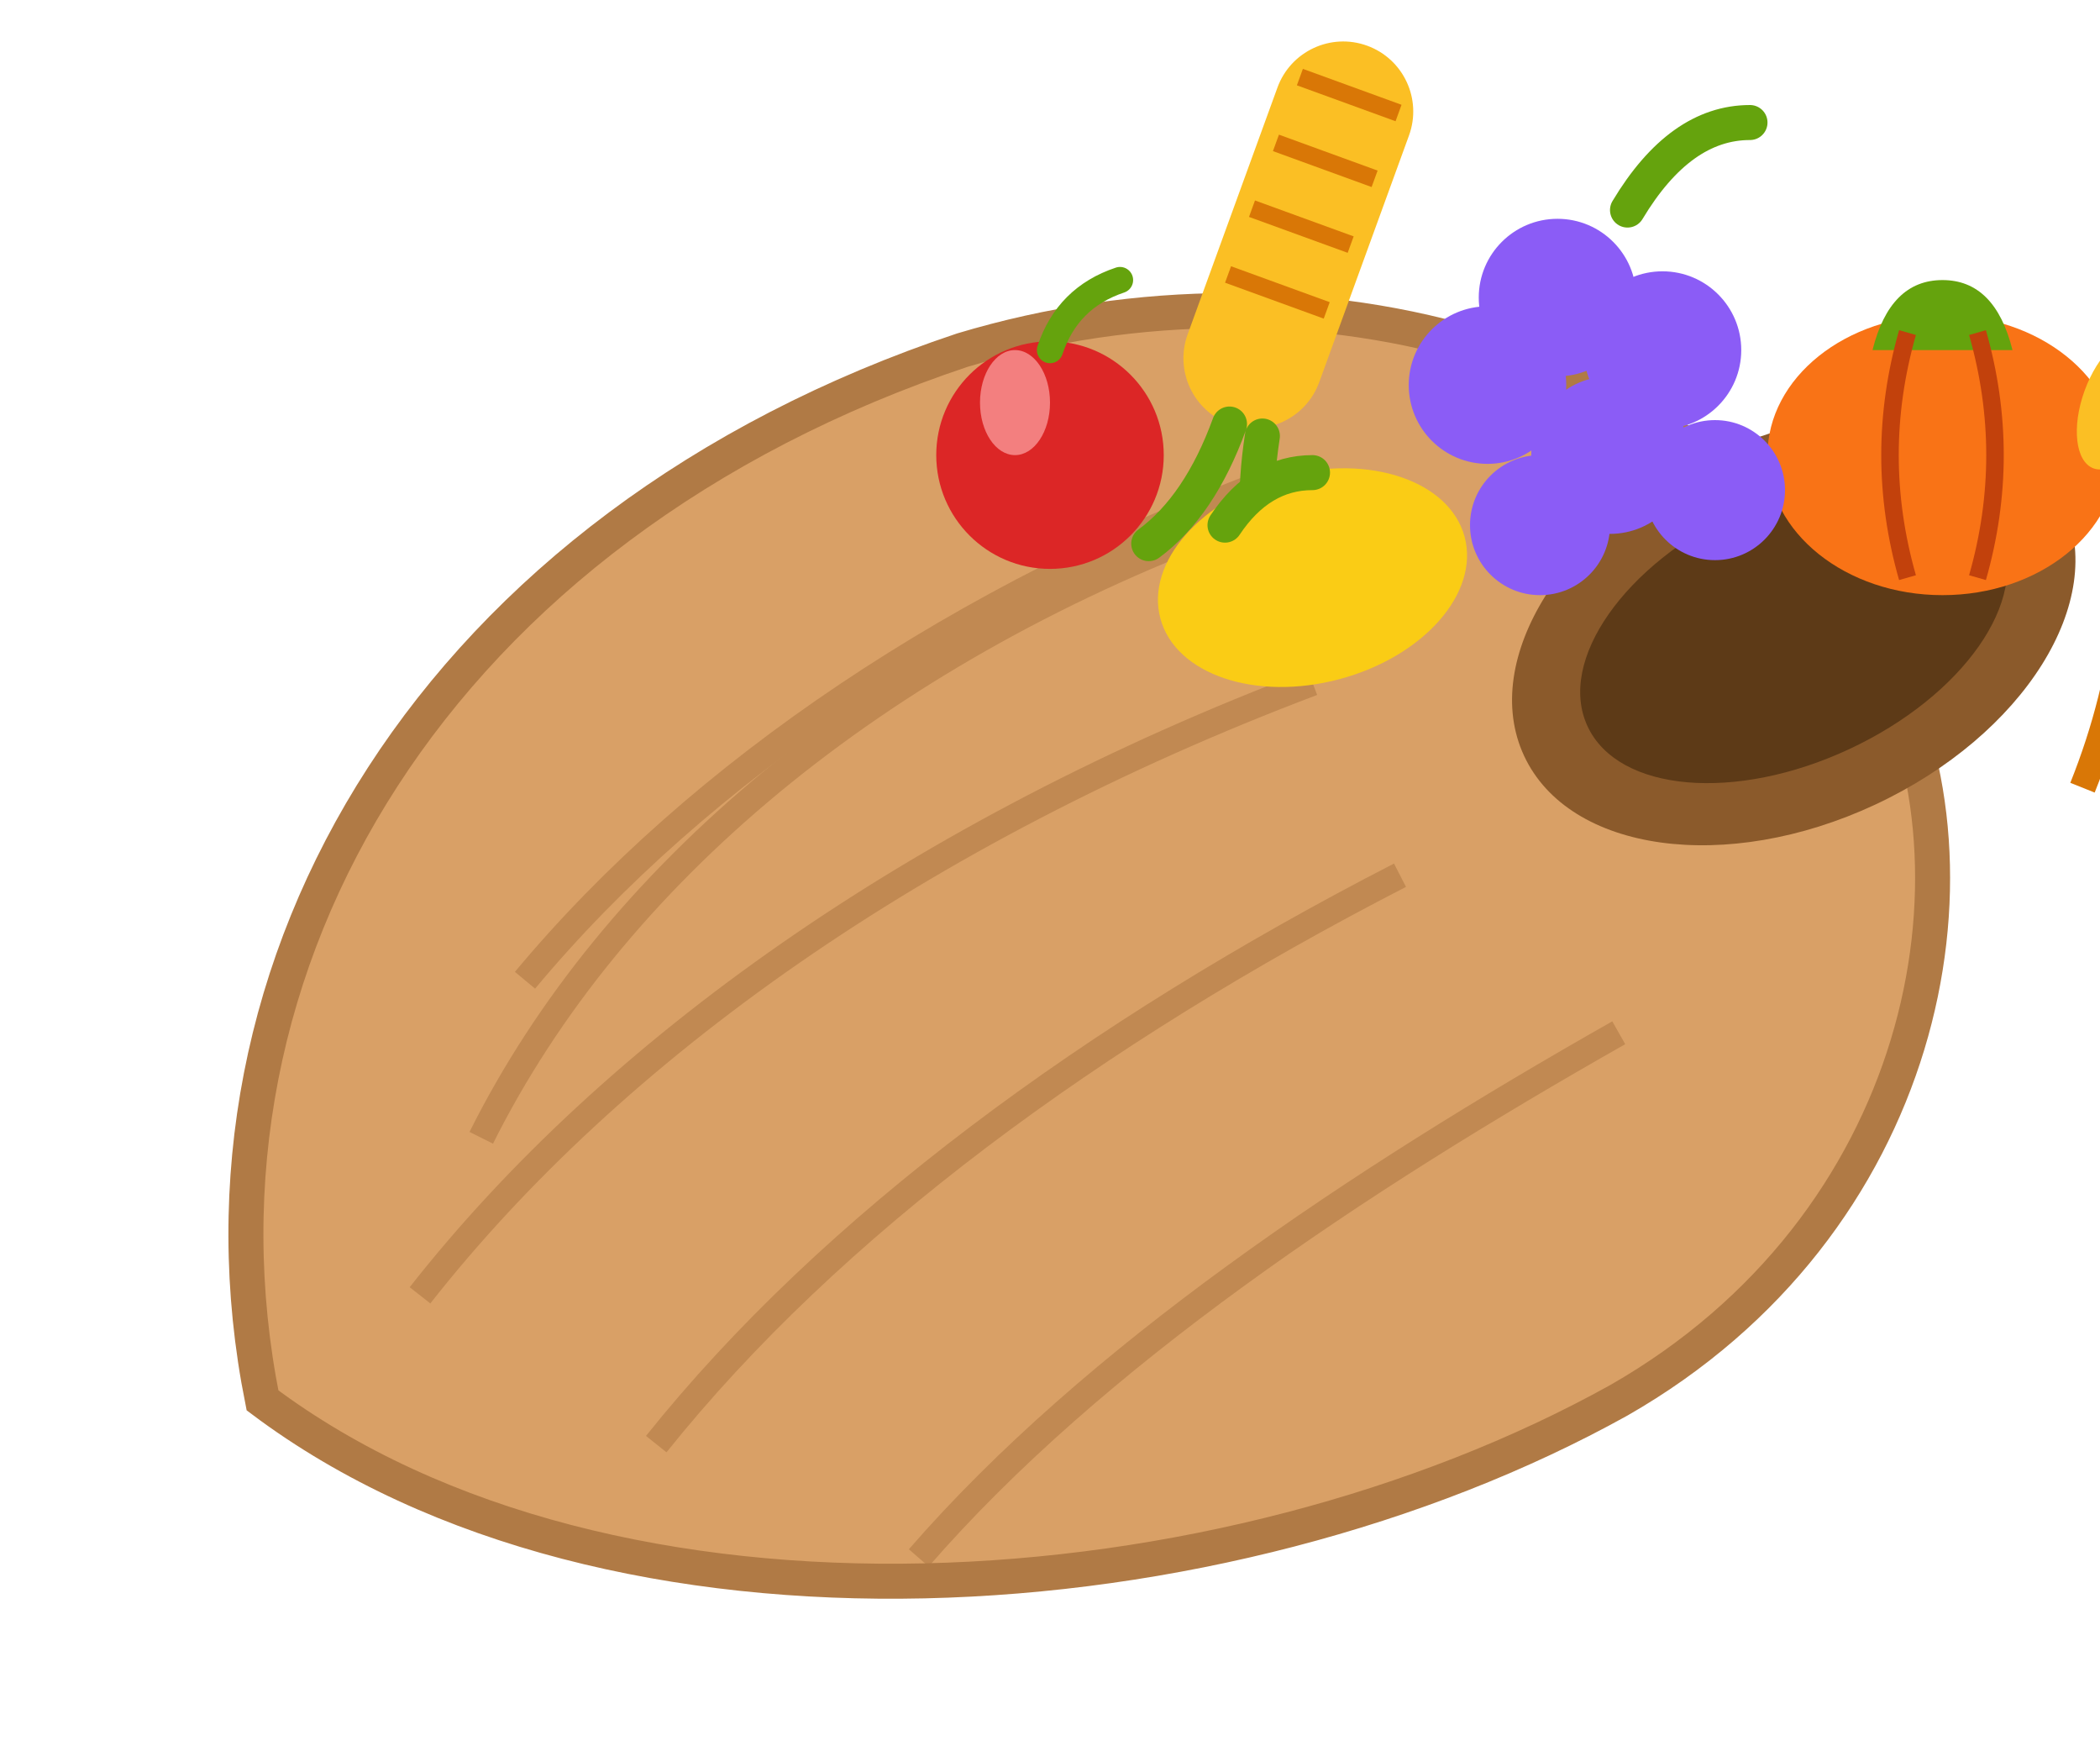
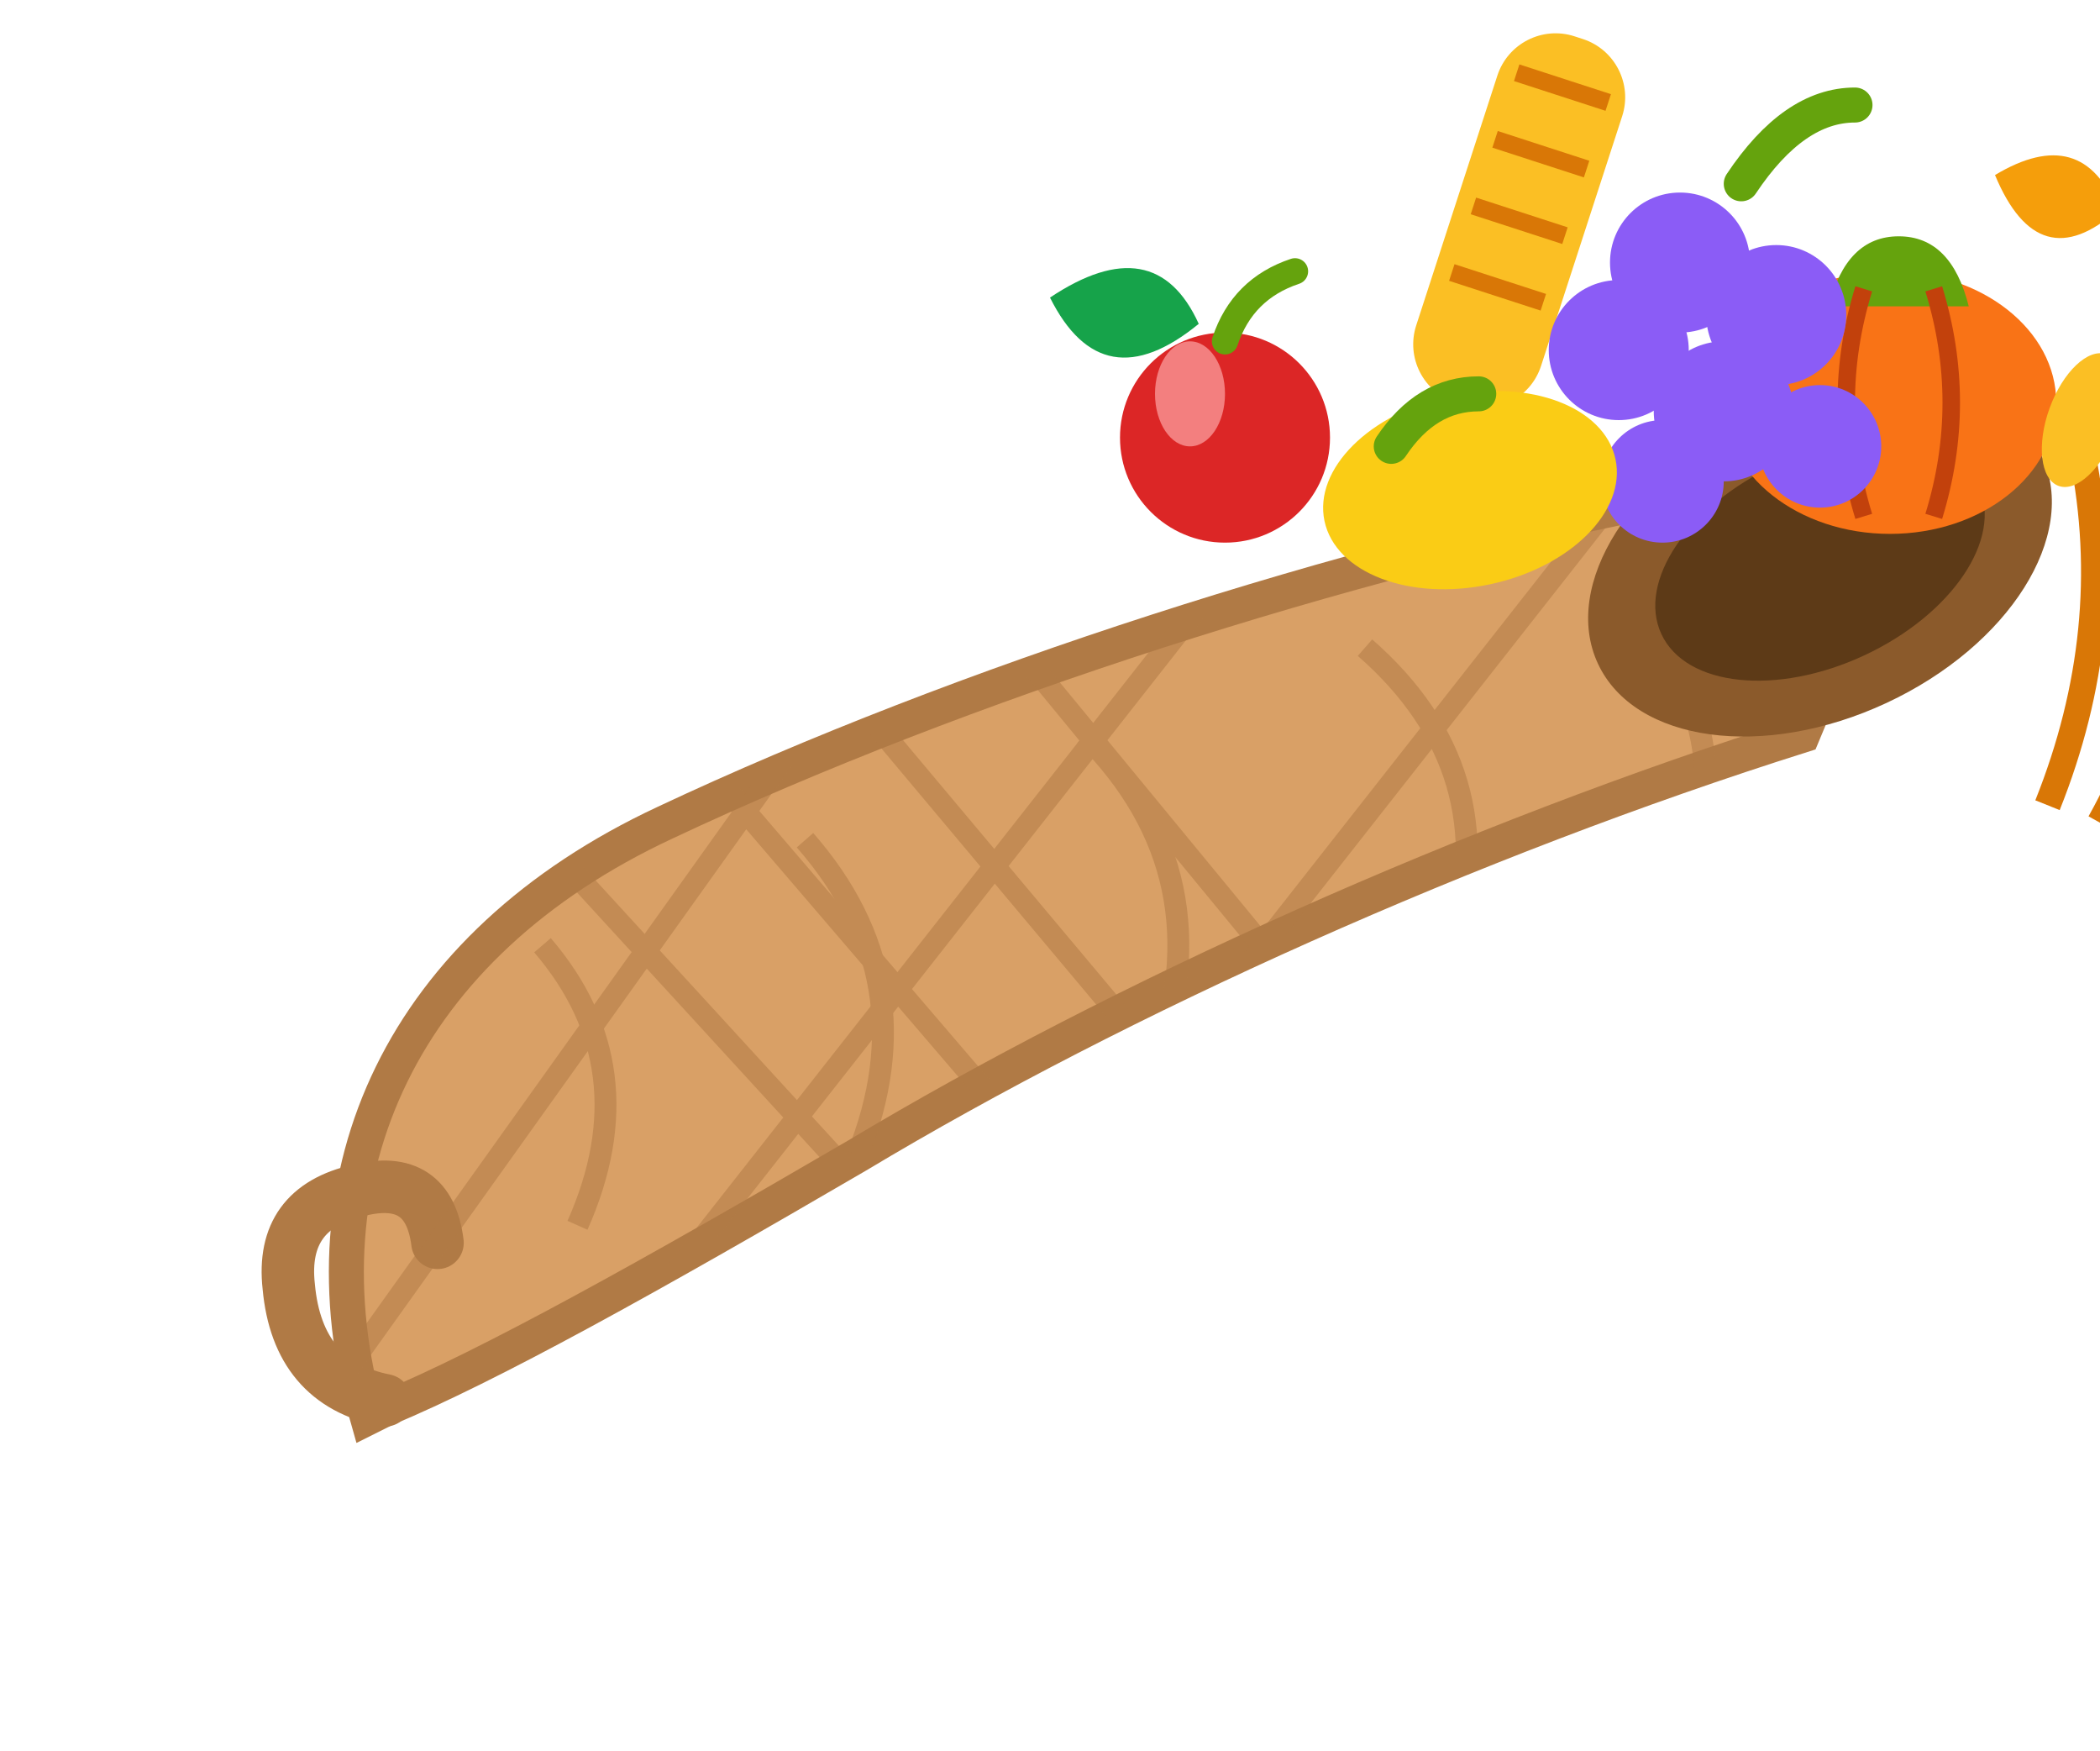
<svg xmlns="http://www.w3.org/2000/svg" viewBox="0 0 240 200">
-   <path d="M30 160 C 20 110, 50 60, 110 40 C 150 28, 195 40, 215 75 C 228 100, 220 140, 185 160 C 140 185, 70 190, 30 160 Z" fill="#d9a066" />
-   <path d="M30 160 C 20 110, 50 60, 110 40 C 150 28, 195 40, 215 75 C 228 100, 220 140, 185 160 C 140 185, 70 190, 30 160 Z" fill="none" stroke="#b07a45" stroke-width="4" />
-   <g stroke="#b07a45" stroke-width="3" fill="none" opacity="0.6">
-     <path d="M55 130 C 70 100, 100 75, 140 60" />
-     <path d="M48 148 C 70 120, 105 95, 150 78" />
-     <path d="M60 112 C 80 88, 110 68, 145 55" />
-     <path d="M75 165 C 95 140, 125 118, 160 100" />
-     <path d="M105 178 C 125 155, 155 135, 185 118" />
+   <defs>
+     <clipPath id="hornClip">
+       <path d="M42 162 C 34 134, 46 108, 76 94 C 110 78, 154 64, 190 57 C 200 55, 208 57, 216 60 L 206 84 C 168 96, 128 114, 98 132 C 74 146, 56 156, 44 161 Z" />
+     </clipPath>
+   </defs>
+   <path d="M42 162 C 34 134, 46 108, 76 94 C 110 78, 154 64, 190 57 C 200 55, 208 57, 216 60 L 206 84 C 168 96, 128 114, 98 132 C 74 146, 56 156, 44 161 Z" fill="#d9a066" />
+   <path d="M42 162 C 34 134, 46 108, 76 94 C 110 78, 154 64, 190 57 C 200 55, 208 57, 216 60 L 206 84 C 168 96, 128 114, 98 132 C 74 146, 56 156, 44 161 Z" fill="none" stroke="#b07a45" stroke-width="4" />
+   <path d="M44 160 q -10 -2 -11 -13 q -1 -9 8 -11 q 8 -2 9 6" fill="none" stroke="#b07a45" stroke-width="6" stroke-linecap="round" />
+   <g clip-path="url(#hornClip)" stroke="#b07a45" stroke-width="2.5" fill="none" opacity="0.55">
+     <path d="M20 50 L 130 170 M 40 40 L 160 180 M 60 35 L 190 190 M 80 30 L 220 200" />
+     <path d="M130 30 L 30 170 M 160 40 L 50 180 M 190 50 L 80 190" />
+     <path d="M62 108 Q 74 122, 66 140 M 92 96 Q 106 112, 98 132 M 124 84 Q 140 100, 132 122 M 156 74 Q 172 88, 166 108 M 184 68 Q 198 80, 194 96" />
  </g>
-   <ellipse cx="205" cy="72" rx="34" ry="22" fill="#8b5a2b" transform="rotate(-25 205 72)" />
-   <ellipse cx="205" cy="72" rx="26" ry="15" fill="#5d3a17" transform="rotate(-25 205 72)" />
+   <ellipse cx="208" cy="64" rx="28" ry="18" fill="#8b5a2b" transform="rotate(-25 208 64)" />
+   <ellipse cx="208" cy="64" rx="20" ry="12" fill="#5d3a17" transform="rotate(-25 208 64)" />
  <g>
-     <ellipse cx="222" cy="52" rx="20" ry="16" fill="#f97316" />
-     <path d="M214 40 q 2 -8 8 -8 q 6 0 8 8" fill="#65a30d" />
-     <path d="M218 38 q -4 14 0 28 M226 38 q 4 14 0 28" stroke="#c2410c" stroke-width="2" fill="none" />
+     <ellipse cx="216" cy="46" rx="19" ry="15" fill="#f97316" />
+     <path d="M209 35 q 2 -8 8 -8 q 6 0 8 8" fill="#65a30d" />
+     <path d="M213 33 q -4 13 0 26 M221 33 q 4 13 0 26" stroke="#c2410c" stroke-width="2" fill="none" />
  </g>
-   <g transform="rotate(20 160 30)">
-     <rect x="140" y="8" width="16" height="46" rx="8" fill="#fbbf24" />
-     <path d="M142 14 h12 M142 22 h12 M142 30 h12 M142 38 h12" stroke="#d97706" stroke-width="2" />
-     <path d="M148 54 q 0 10 -4 16 M152 54 q 2 10 6 14" stroke="#65a30d" stroke-width="4" fill="none" stroke-linecap="round" />
+   <g transform="rotate(18 176 26)">
+     <rect x="166" y="4" width="15" height="44" rx="7" fill="#fbbf24" />
+     <path d="M168 10 h11 M168 18 h11 M168 26 h11 M168 34 h11" stroke="#d97706" stroke-width="2" />
+     <path d="M173 48 q 0 10 -4 16 M177 48 q 2 10 6 14" stroke="#65a30d" stroke-width="4" fill="none" stroke-linecap="round" />
  </g>
  <g fill="#8b5cf6">
-     <circle cx="178" cy="34" r="9" />
-     <circle cx="190" cy="40" r="9" />
-     <circle cx="170" cy="44" r="9" />
-     <circle cx="184" cy="52" r="9" />
-     <circle cx="196" cy="56" r="8" />
-     <circle cx="176" cy="60" r="8" />
+     <circle cx="192" cy="30" r="8" />
+     <circle cx="203" cy="36" r="8" />
+     <circle cx="185" cy="40" r="8" />
+     <circle cx="197" cy="47" r="8" />
+     <circle cx="208" cy="51" r="7" />
+     <circle cx="190" cy="55" r="7" />
  </g>
-   <path d="M186 24 q 6 -10 14 -10" stroke="#65a30d" stroke-width="4" fill="none" stroke-linecap="round" />
-   <ellipse cx="150" cy="66" rx="18" ry="12" fill="#facc15" transform="rotate(-15 150 66)" />
-   <path d="M140 60 q 4 -6 10 -6" stroke="#65a30d" stroke-width="4" fill="none" stroke-linecap="round" />
-   <circle cx="120" cy="52" r="13" fill="#dc2626" />
-   <path d="M120 40 q 2 -6 8 -8" stroke="#65a30d" stroke-width="3" fill="none" stroke-linecap="round" />
-   <ellipse cx="116" cy="46" rx="4" ry="6" fill="#fca5a5" opacity="0.7" />
+   <path d="M199 21 q 6 -9 13 -9" stroke="#65a30d" stroke-width="4" fill="none" stroke-linecap="round" />
+   <ellipse cx="168" cy="56" rx="17" ry="11" fill="#facc15" transform="rotate(-12 168 56)" />
+   <path d="M159 51 q 4 -6 10 -6" stroke="#65a30d" stroke-width="4" fill="none" stroke-linecap="round" />
+   <circle cx="140" cy="50" r="12" fill="#dc2626" />
+   <path d="M140 39 q 2 -6 8 -8" stroke="#65a30d" stroke-width="3" fill="none" stroke-linecap="round" />
+   <ellipse cx="136" cy="45" rx="4" ry="6" fill="#fca5a5" opacity="0.7" />
  <g stroke="#d97706" stroke-width="3" fill="none">
-     <path d="M238 90 q 8 -20 4 -40 M244 92 q 10 -18 8 -36" />
+     <path d="M234 92 q 8 -20 4 -40 M240 94 q 10 -18 8 -36" />
  </g>
  <g fill="#fbbf24">
-     <ellipse cx="242" cy="46" rx="4" ry="8" transform="rotate(20 242 46)" />
-     <ellipse cx="252" cy="54" rx="4" ry="8" transform="rotate(35 252 54)" />
+     <ellipse cx="238" cy="48" rx="4" ry="8" transform="rotate(20 238 48)" />
+     <ellipse cx="248" cy="56" rx="4" ry="8" transform="rotate(35 248 56)" />
  </g>
+   <path d="M120 34 q 12 -8 17 3 q -11 9 -17 -3 Z" fill="#16a34a" />
+   <path d="M228 20 q 10 -6 14 4 q -9 8 -14 -4 Z" fill="#f59e0b" />
</svg>
